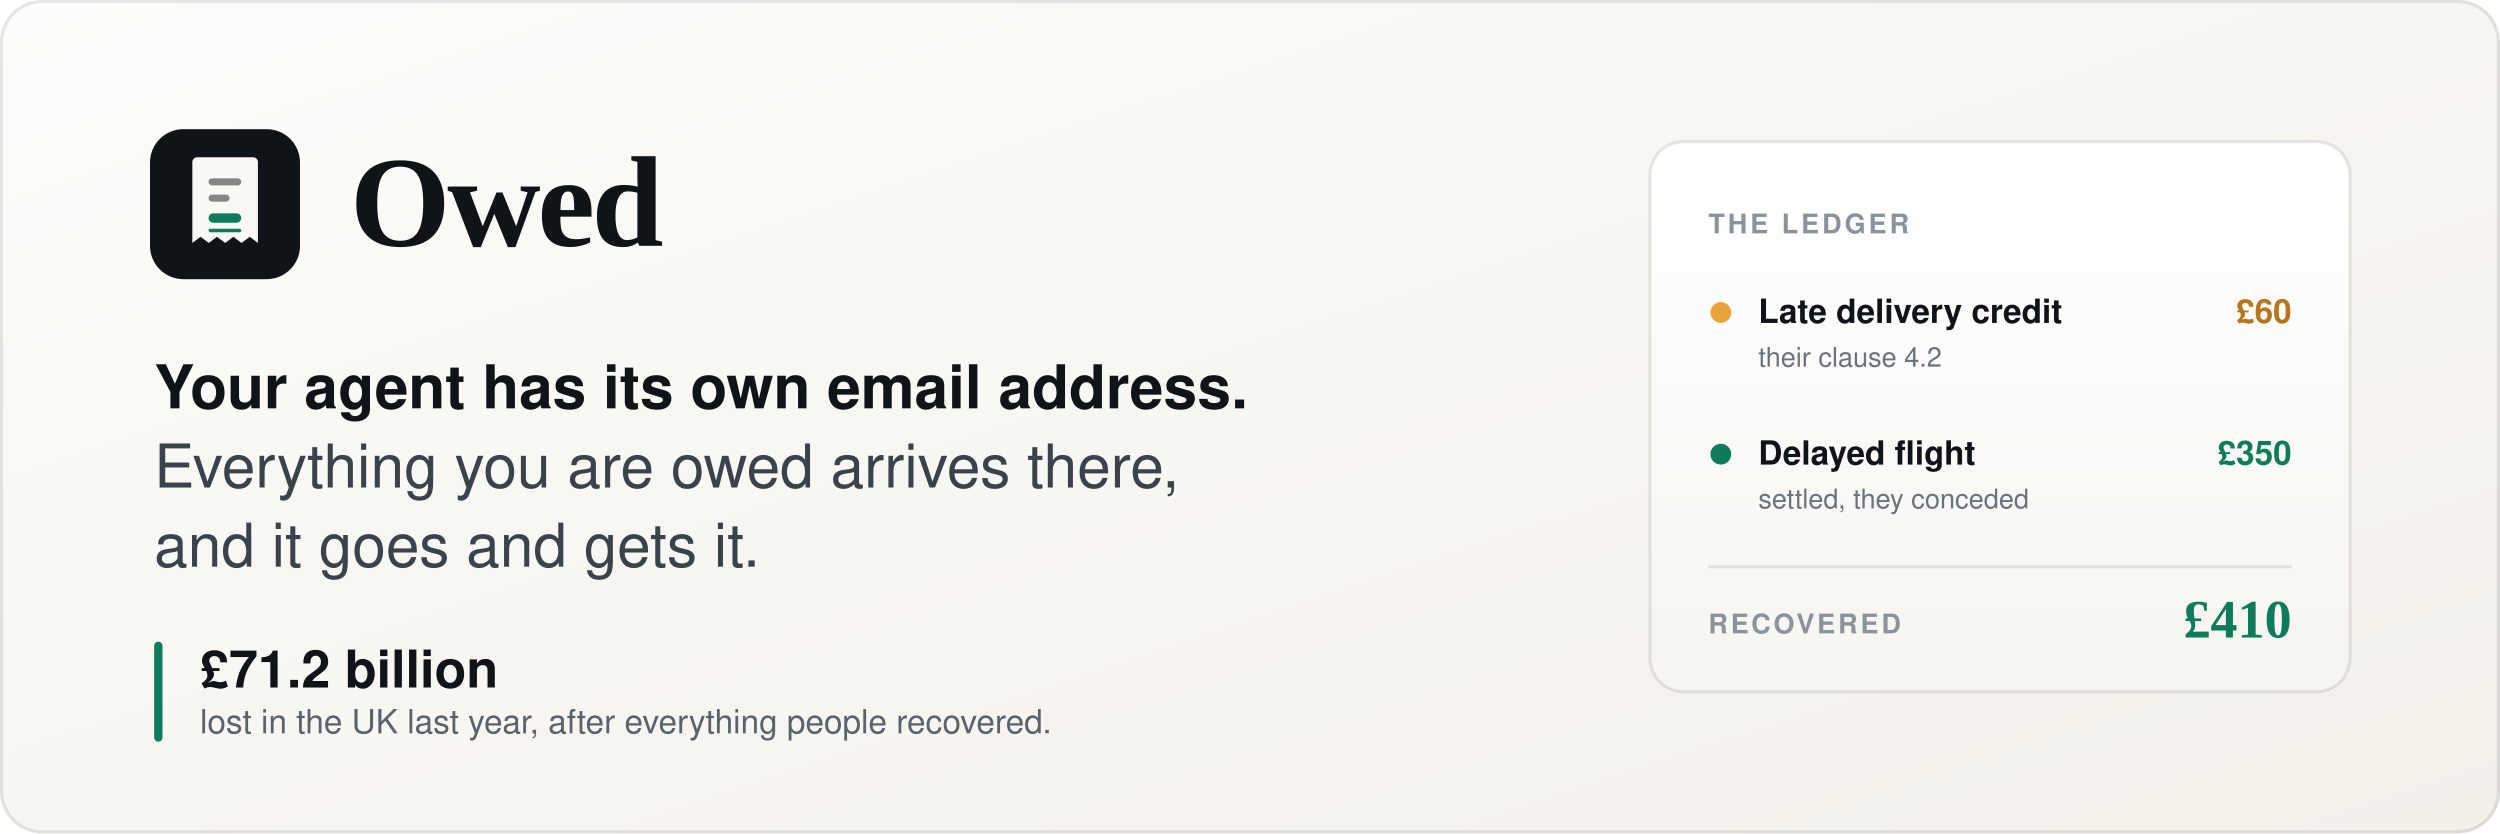
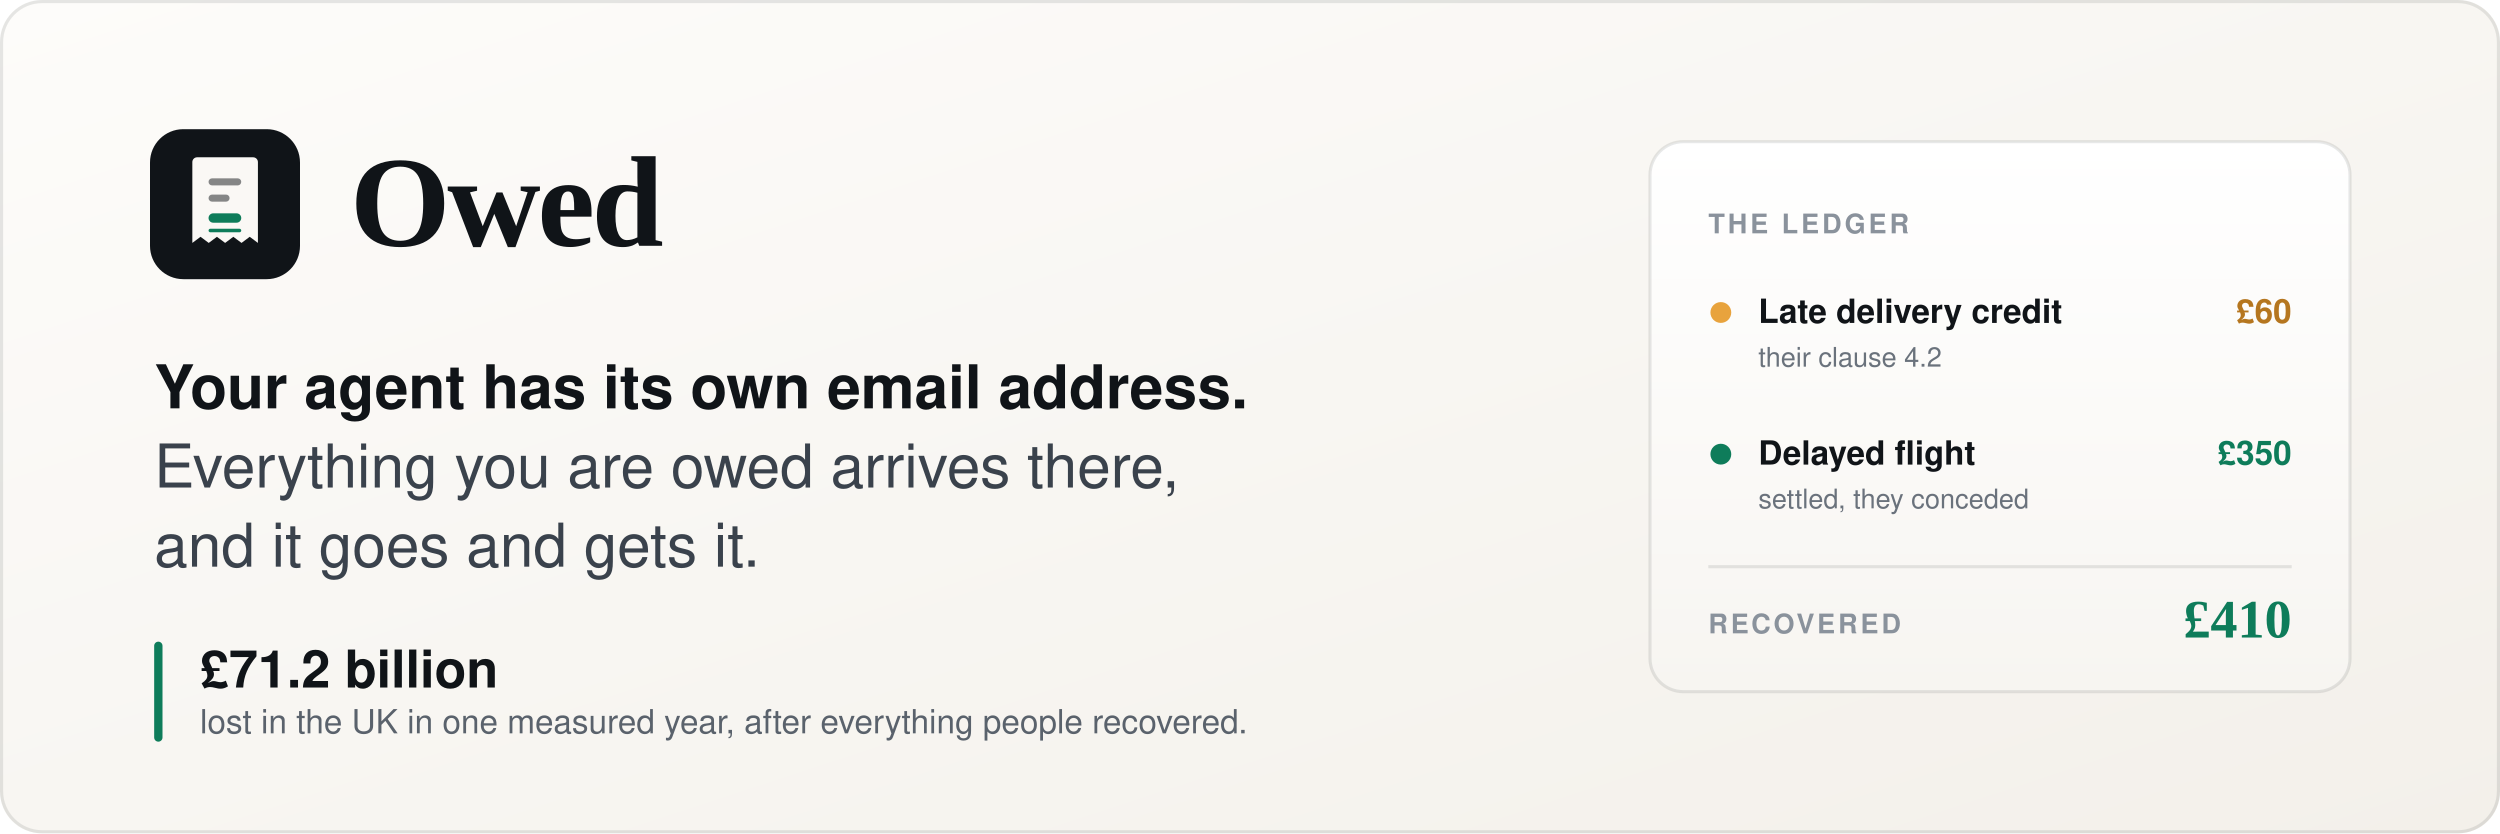
- <svg xmlns="http://www.w3.org/2000/svg" viewBox="0 0 1200 400" width="1200" height="400" role="img" aria-label="Owed. Your agent has its own email address. Everything you are owed arrives there, and it goes and gets it. £71.2 billion lost in the UK last year, after everything people recovered.">
+ <svg xmlns="http://www.w3.org/2000/svg" viewBox="0 0 1200 400" width="1200" height="400" role="img" aria-label="Owed. Your agent has its own email address. Everything you are owed arrives there, and it goes and gets it. £71.2 billion lost in the UK in one measured year, after everything people recovered.">
  <defs>
    <linearGradient id="paper" x1="0" y1="0" x2="1" y2="1">
      <stop offset="0" stop-color="#FDFCFA" />
      <stop offset="1" stop-color="#F3F0EA" />
    </linearGradient>
    <linearGradient id="card" x1="0" y1="0" x2="0" y2="1">
      <stop offset="0" stop-color="#FFFFFF" />
      <stop offset="1" stop-color="#F7F5F1" />
    </linearGradient>
  </defs>
  <rect width="1200" height="400" rx="20" fill="url(#paper)" />
  <rect x="0.75" y="0.75" width="1198.5" height="398.5" rx="19.5" fill="none" stroke="#101418" stroke-opacity="0.10" stroke-width="1.5" />
  <g transform="translate(72 62)">
    <rect width="72" height="72" rx="16" fill="#101418" />
    <path d="M22.5 13.5h27a2.3 2.3 0 0 1 2.3 2.3v38.8l-3.94-2.94-3.93 2.94-3.94-2.94-3.93 2.94-3.94-2.94-3.93 2.94-3.94-2.94-3.93 2.94v-38.8a2.3 2.3 0 0 1 2.3-2.3Z" fill="#FAF8F5" />
    <rect x="28.1" y="23.6" width="15.7" height="3.4" rx="1.7" fill="#101418" opacity="0.5" />
    <rect x="28.1" y="31.4" width="10.1" height="3.4" rx="1.7" fill="#101418" opacity="0.5" />
    <rect x="28.1" y="40.4" width="15.7" height="4.5" rx="2.25" fill="#0E7C5A" />
    <rect x="28.1" y="47.8" width="15.7" height="1.7" rx="0.85" fill="#0E7C5A" />
  </g>
  <text x="168" y="118" font-family="Georgia, 'Times New Roman', serif" font-size="62" font-weight="700" letter-spacing="-1.5" fill="#101418">Owed</text>
  <text x="74" y="196" font-family="-apple-system, BlinkMacSystemFont, 'Segoe UI', Helvetica, Arial, sans-serif" font-size="29" font-weight="600" fill="#101418">Your agent has its own email address.</text>
  <text x="74" y="234" font-family="-apple-system, BlinkMacSystemFont, 'Segoe UI', Helvetica, Arial, sans-serif" font-size="29" font-weight="400" fill="#3A424C">Everything you are owed arrives there,</text>
  <text x="74" y="272" font-family="-apple-system, BlinkMacSystemFont, 'Segoe UI', Helvetica, Arial, sans-serif" font-size="29" font-weight="400" fill="#3A424C">and it goes and gets it.</text>
  <g transform="translate(74 308)">
    <rect x="0" y="0" width="4" height="48" rx="2" fill="#0E7C5A" />
    <text x="22" y="22" font-family="-apple-system, BlinkMacSystemFont, 'Segoe UI', Helvetica, Arial, sans-serif" font-size="25" font-weight="700" fill="#101418">£71.2 billion</text>
-     <text x="22" y="44" font-family="-apple-system, BlinkMacSystemFont, 'Segoe UI', Helvetica, Arial, sans-serif" font-size="16" fill="#5A626C">lost in the UK last year, after everything people recovered.</text>
+     <text x="22" y="44" font-family="-apple-system, BlinkMacSystemFont, 'Segoe UI', Helvetica, Arial, sans-serif" font-size="16" fill="#5A626C">lost in the UK in one measured year, after everything people recovered.</text>
  </g>
  <g transform="translate(792 68)">
    <rect width="336" height="264" rx="16" fill="url(#card)" stroke="#101418" stroke-opacity="0.10" stroke-width="1.5" />
    <text x="28" y="44" font-family="-apple-system, BlinkMacSystemFont, 'Segoe UI', Helvetica, Arial, sans-serif" font-size="13" font-weight="700" letter-spacing="1.4" fill="#8A929C">THE LEDGER</text>
    <circle cx="34" cy="82" r="5" fill="#E8A33D" />
    <text x="52" y="87" font-family="-apple-system, BlinkMacSystemFont, 'Segoe UI', Helvetica, Arial, sans-serif" font-size="16" font-weight="600" fill="#101418">Late delivery credit</text>
    <text x="52" y="108" font-family="-apple-system, BlinkMacSystemFont, 'Segoe UI', Helvetica, Arial, sans-serif" font-size="13" fill="#6A727C">their clause 4.2</text>
    <text x="308" y="87" text-anchor="end" font-family="-apple-system, BlinkMacSystemFont, 'Segoe UI', Helvetica, Arial, sans-serif" font-size="16" font-weight="700" fill="#B5761F">£60</text>
    <circle cx="34" cy="150" r="5" fill="#0E7C5A" />
    <text x="52" y="155" font-family="-apple-system, BlinkMacSystemFont, 'Segoe UI', Helvetica, Arial, sans-serif" font-size="16" font-weight="600" fill="#101418">Delayed flight</text>
    <text x="52" y="176" font-family="-apple-system, BlinkMacSystemFont, 'Segoe UI', Helvetica, Arial, sans-serif" font-size="13" fill="#6A727C">settled, they conceded</text>
    <text x="308" y="155" text-anchor="end" font-family="-apple-system, BlinkMacSystemFont, 'Segoe UI', Helvetica, Arial, sans-serif" font-size="16" font-weight="700" fill="#0E7C5A">£350</text>
    <line x1="28" y1="204" x2="308" y2="204" stroke="#101418" stroke-opacity="0.10" stroke-width="1.5" />
    <text x="28" y="236" font-family="-apple-system, BlinkMacSystemFont, 'Segoe UI', Helvetica, Arial, sans-serif" font-size="13" font-weight="700" letter-spacing="1.4" fill="#8A929C">RECOVERED</text>
    <text x="308" y="238" text-anchor="end" font-family="Georgia, 'Times New Roman', serif" font-size="26" font-weight="700" fill="#0E7C5A">£410</text>
  </g>
</svg>
